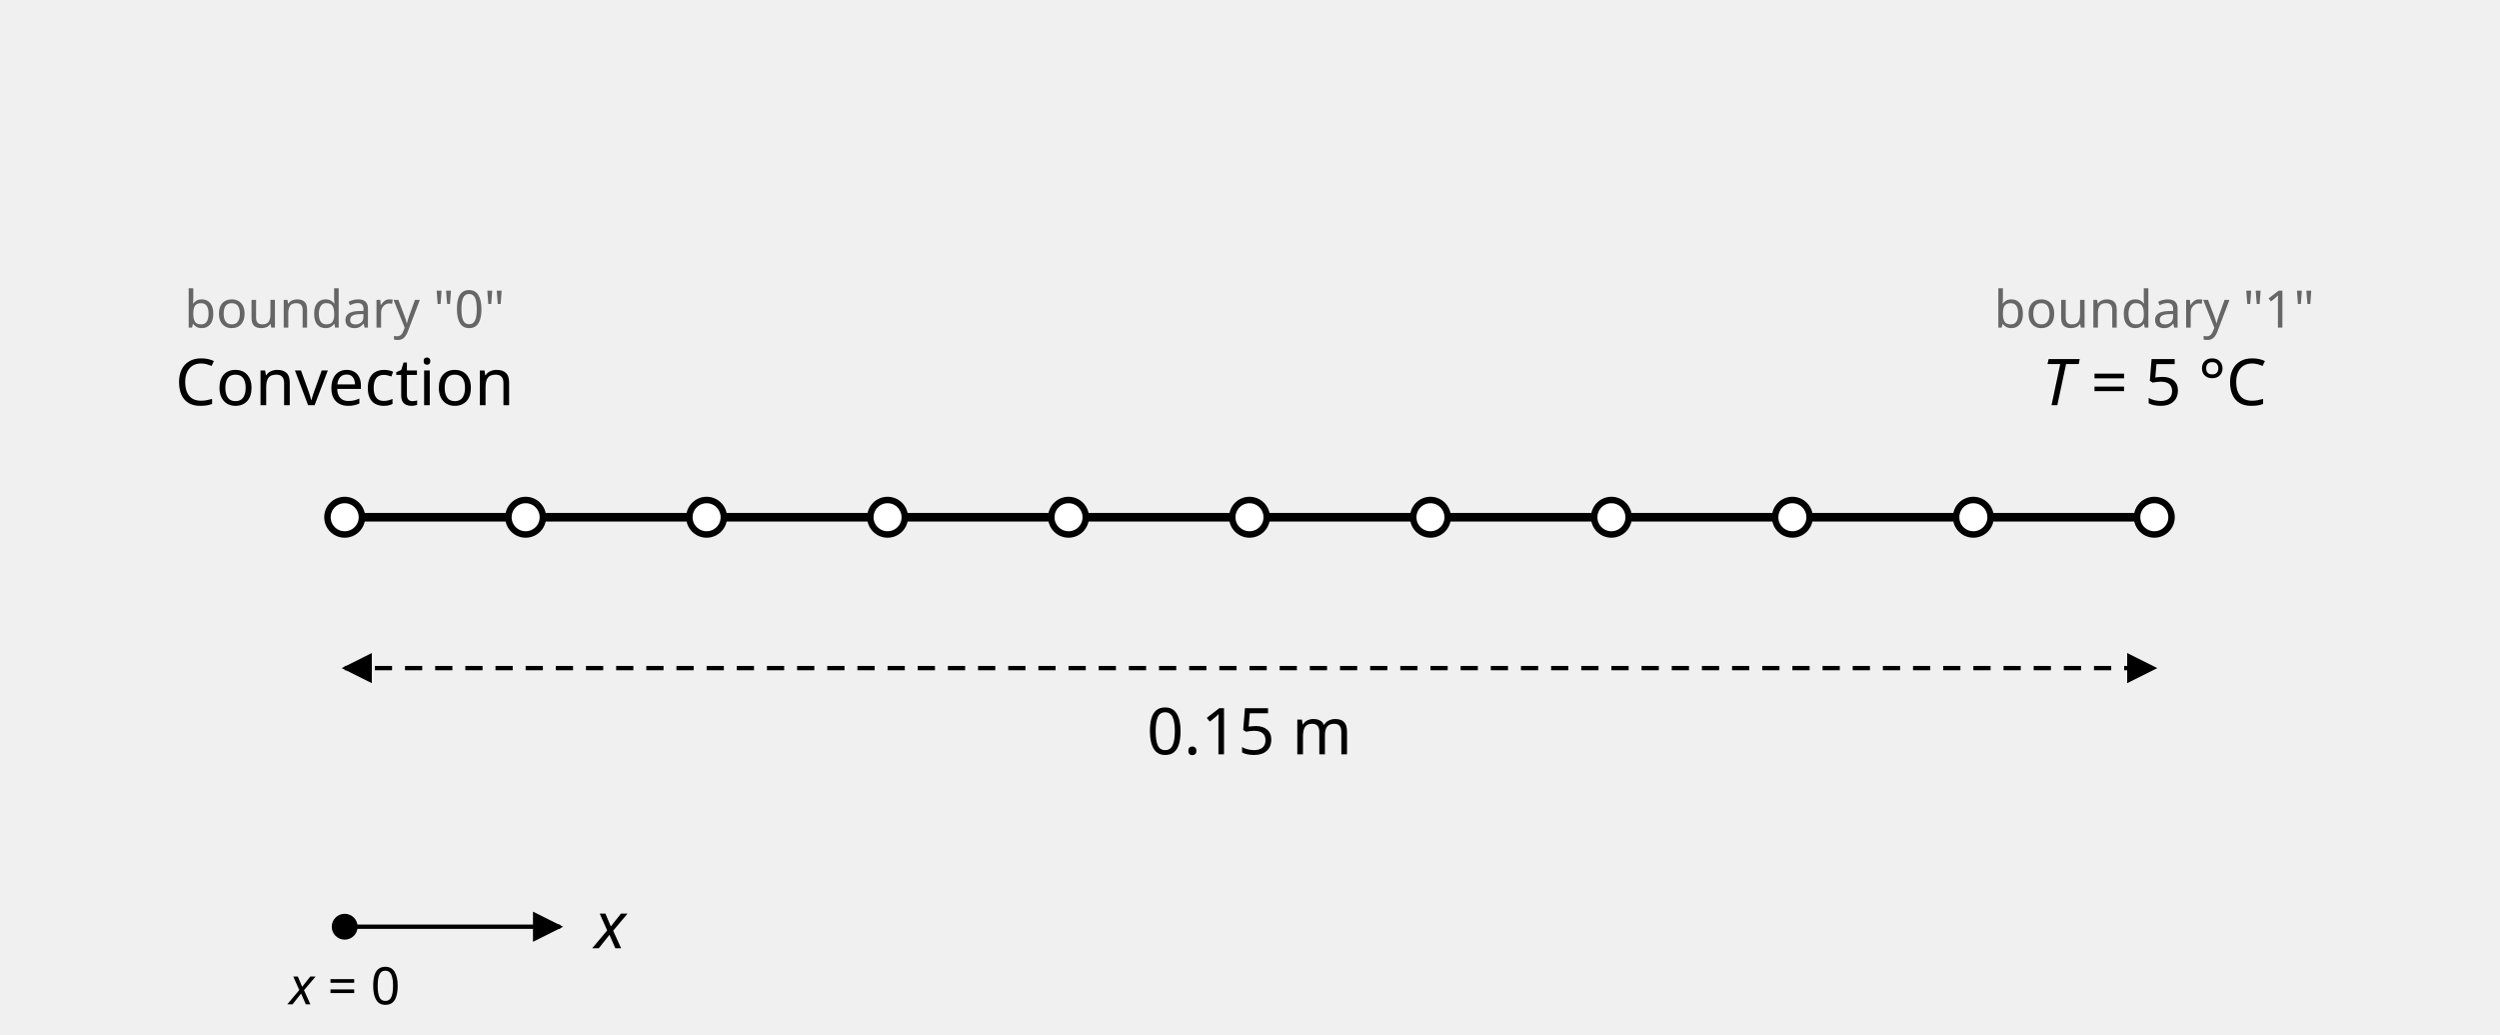
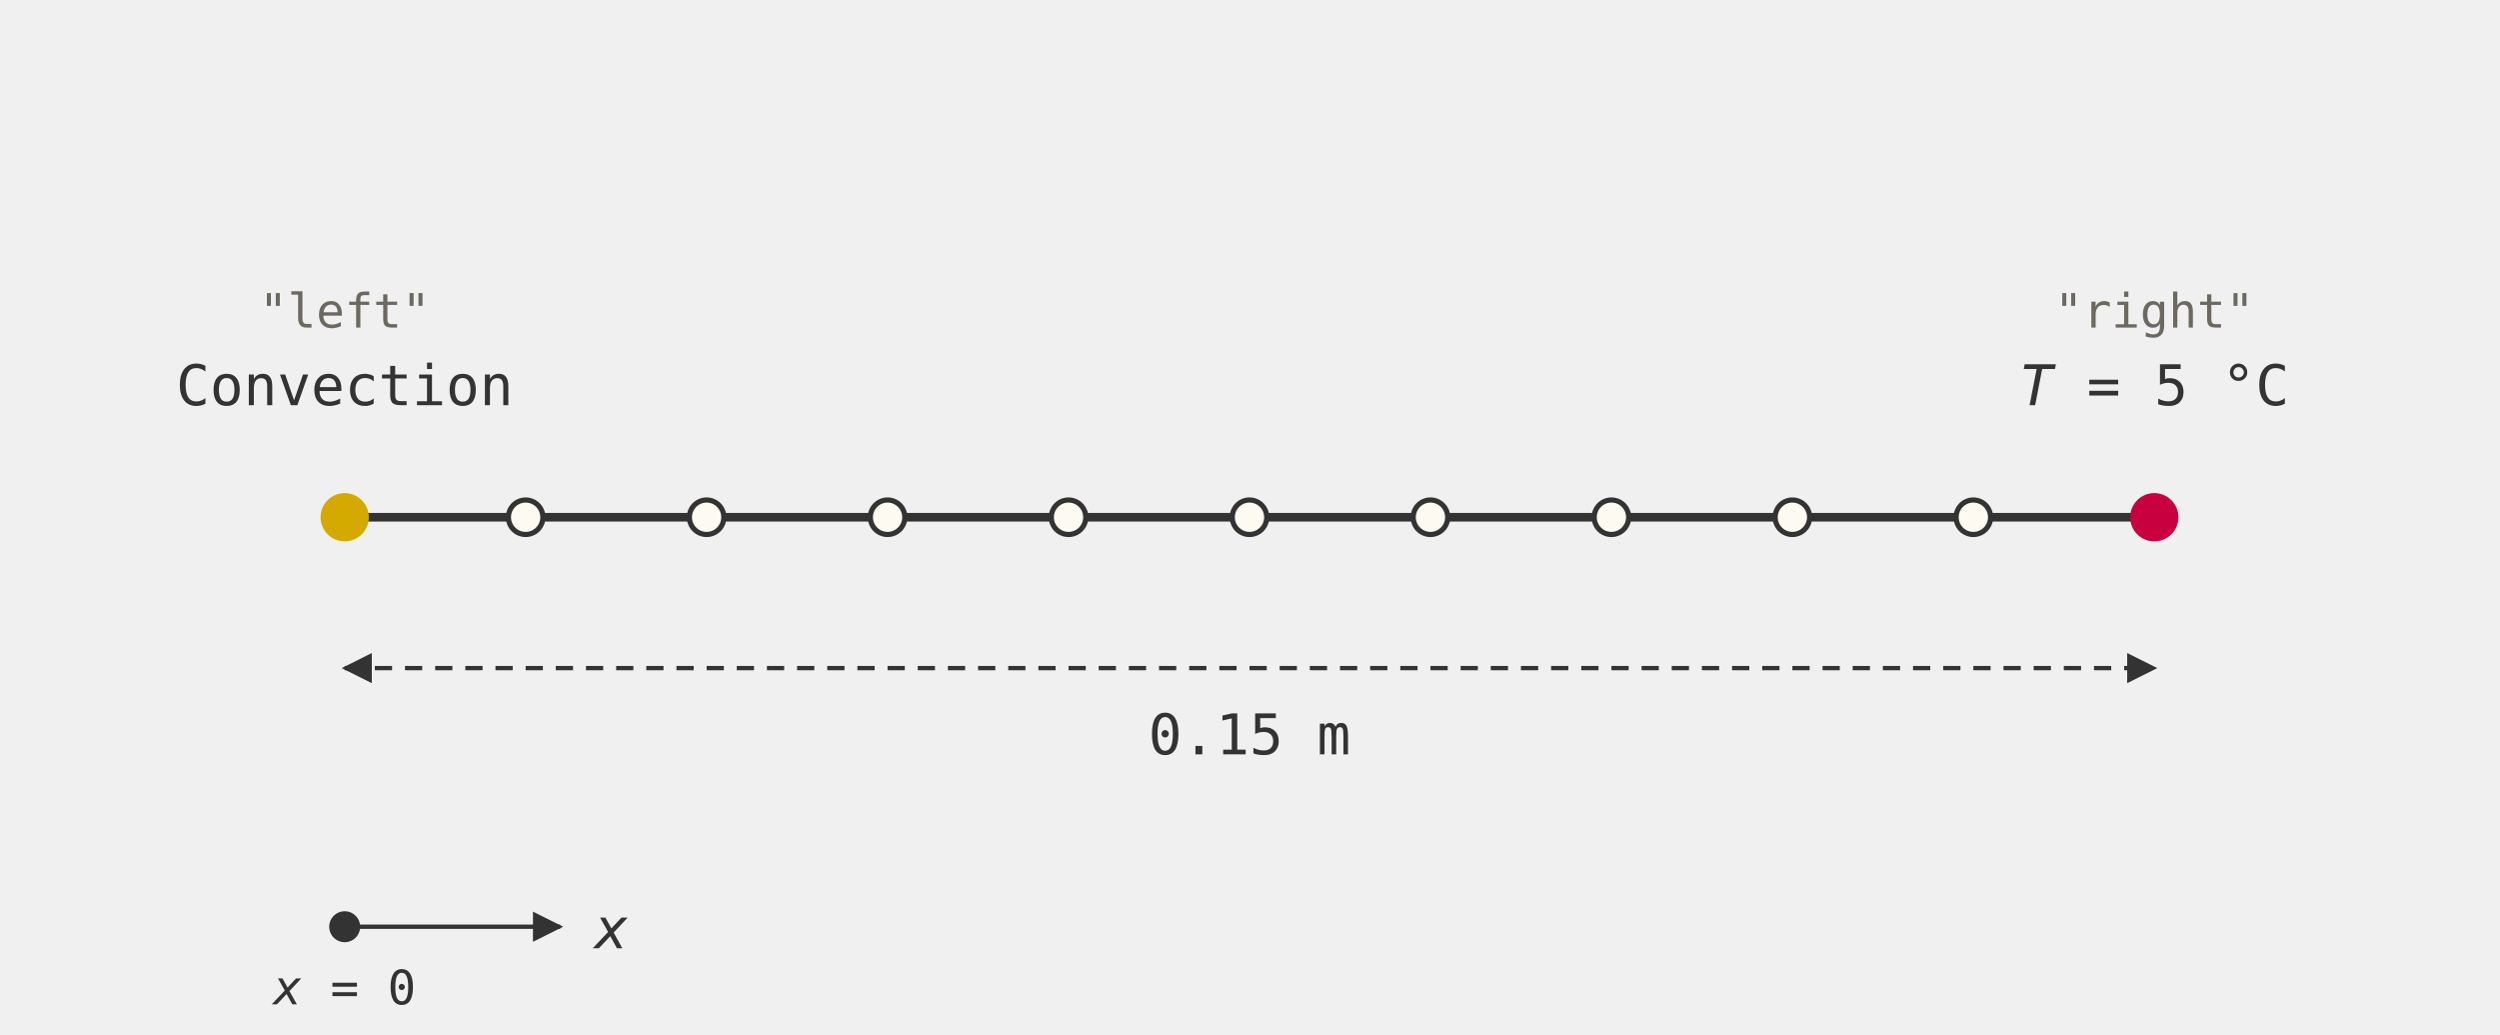
- <svg xmlns="http://www.w3.org/2000/svg" viewBox="0 0 580 240" width="580" height="240" font-family="sans-serif" font-size="15" fill="#000">
+ <svg xmlns="http://www.w3.org/2000/svg" class="fig" viewBox="0 0 580 240" width="580" height="240" font-family="Roboto Mono, monospace" font-size="13" fill="#000">
+   <style>
+     .fig { font-family: "Roboto Mono", ui-monospace, SFMono-Regular, Menlo, Consolas, monospace; font-size: 13px; }
+     .fig[fill="#000"], .fig [fill="#000"] { fill: var(--fig-ink, #333333); }
+     .fig [stroke="#000"] { stroke: var(--fig-ink, #333333); }
+     .fig [fill="#666"] { fill: var(--fig-muted, #6b6960); }
+     .fig [fill="#fff"] { fill: var(--fig-bg, #fdfaf2); }
+     .fig [stroke="#fff"] { stroke: var(--fig-bg, #fdfaf2); }
+     .fig [fill="#f6efd9"] { fill: var(--fig-area, #f6efd9); }
+     .fig [stroke="#f6efd9"] { stroke: var(--fig-area, #f6efd9); }
+     .fig [stroke="#c8003f"] { stroke: var(--fig-value, #c8003f); }
+     .fig [fill="#c8003f"] { fill: var(--fig-value, #c8003f); }
+     .fig [stroke="#d4aa00"] { stroke: var(--fig-robin, #d4aa00); }
+     .fig [fill="#d4aa00"] { fill: var(--fig-robin, #d4aa00); }
+     .fig [stroke="#0086d4"] { stroke: var(--fig-flux, #0086d4); }
+     .fig [fill="#0086d4"] { fill: var(--fig-flux, #0086d4); }
+     .fig [stroke="#00a86b"] { stroke: var(--fig-zero, #00a86b); }
+     .fig [fill="#00a86b"] { fill: var(--fig-zero, #00a86b); }
+     .fig [fill="#8f7200"] { fill: var(--fig-gold-ink, #8f7200); }
+     .fig [font-size="11"] { font-size: 10px; }
+     .fig [font-size="12"] { font-size: 11px; }
+     .fig [font-size="13"] { font-size: 12px; }
+     .fig [font-size="16"] { font-size: 14px; }
+     .fig [font-size="18"] { font-size: 15px; }
+   </style>
  <defs>
    <marker id="arrow" viewBox="0 0 10 10" refX="9" refY="5" markerWidth="7" markerHeight="7" orient="auto-start-reverse">
      <path d="M0,0 L10,5 L0,10 z" fill="#000" />
    </marker>
+     <marker id="arrow-flux" viewBox="0 0 10 10" refX="9" refY="5" markerWidth="6" markerHeight="6" orient="auto-start-reverse">
+       <path d="M0,0 L10,5 L0,10 z" fill="#0086d4" />
+     </marker>
  </defs>
  <line x1="80" y1="120" x2="500" y2="120" stroke="#000" stroke-width="2" />
-   <circle cx="80" cy="120" r="4" fill="#fff" stroke="#000" stroke-width="1.5" />
-   <circle cx="122" cy="120" r="4" fill="#fff" stroke="#000" stroke-width="1.5" />
-   <circle cx="164" cy="120" r="4" fill="#fff" stroke="#000" stroke-width="1.5" />
-   <circle cx="206" cy="120" r="4" fill="#fff" stroke="#000" stroke-width="1.5" />
-   <circle cx="248" cy="120" r="4" fill="#fff" stroke="#000" stroke-width="1.5" />
-   <circle cx="290" cy="120" r="4" fill="#fff" stroke="#000" stroke-width="1.5" />
-   <circle cx="332" cy="120" r="4" fill="#fff" stroke="#000" stroke-width="1.5" />
-   <circle cx="374" cy="120" r="4" fill="#fff" stroke="#000" stroke-width="1.5" />
-   <circle cx="416" cy="120" r="4" fill="#fff" stroke="#000" stroke-width="1.5" />
-   <circle cx="458" cy="120" r="4" fill="#fff" stroke="#000" stroke-width="1.5" />
-   <circle cx="500" cy="120" r="4" fill="#fff" stroke="#000" stroke-width="1.5" />
+   <circle cx="80" cy="120" r="4" fill="#fff" stroke="#000" stroke-width="1.2" />
+   <circle cx="122" cy="120" r="4" fill="#fff" stroke="#000" stroke-width="1.2" />
+   <circle cx="164" cy="120" r="4" fill="#fff" stroke="#000" stroke-width="1.2" />
+   <circle cx="206" cy="120" r="4" fill="#fff" stroke="#000" stroke-width="1.2" />
+   <circle cx="248" cy="120" r="4" fill="#fff" stroke="#000" stroke-width="1.2" />
+   <circle cx="290" cy="120" r="4" fill="#fff" stroke="#000" stroke-width="1.2" />
+   <circle cx="332" cy="120" r="4" fill="#fff" stroke="#000" stroke-width="1.2" />
+   <circle cx="374" cy="120" r="4" fill="#fff" stroke="#000" stroke-width="1.2" />
+   <circle cx="416" cy="120" r="4" fill="#fff" stroke="#000" stroke-width="1.2" />
+   <circle cx="458" cy="120" r="4" fill="#fff" stroke="#000" stroke-width="1.2" />
+   <circle cx="500" cy="120" r="4" fill="#fff" stroke="#000" stroke-width="1.2" />
+   <circle cx="80" cy="120" r="5" fill="#d4aa00" stroke="#d4aa00" stroke-width="1.2" />
+   <circle cx="500" cy="120" r="5" fill="#c8003f" stroke="#c8003f" stroke-width="1.2" />
  <text x="80" y="94" text-anchor="middle">Convection</text>
-   <text x="80" y="76" font-size="12" fill="#666" text-anchor="middle">boundary "0"</text>
+   <text x="80" y="76" font-size="12" fill="#666" text-anchor="middle">"left"</text>
  <text x="500" y="94" text-anchor="middle">
    <tspan font-style="italic">T</tspan> = 5 °C</text>
-   <text x="500" y="76" font-size="12" fill="#666" text-anchor="middle">boundary "1"</text>
+   <text x="500" y="76" font-size="12" fill="#666" text-anchor="middle">"right"</text>
  <line x1="80" y1="155" x2="500" y2="155" stroke="#000" stroke-width="1" stroke-dasharray="4 3" marker-start="url(#arrow)" marker-end="url(#arrow)" />
  <text x="290" y="175" text-anchor="middle">0.15 m</text>
-   <circle cx="80" cy="215" r="3" />
+   <circle cx="80" cy="215" r="3" fill="#000" stroke="#000" stroke-width="1.2" />
  <line x1="80" y1="215" x2="130" y2="215" stroke="#000" stroke-width="1" marker-end="url(#arrow)" />
  <text x="138" y="220">
    <tspan font-style="italic">x</tspan>
  </text>
  <text x="80" y="233" font-size="12" text-anchor="middle">
    <tspan font-style="italic">x</tspan> = 0</text>
</svg>
